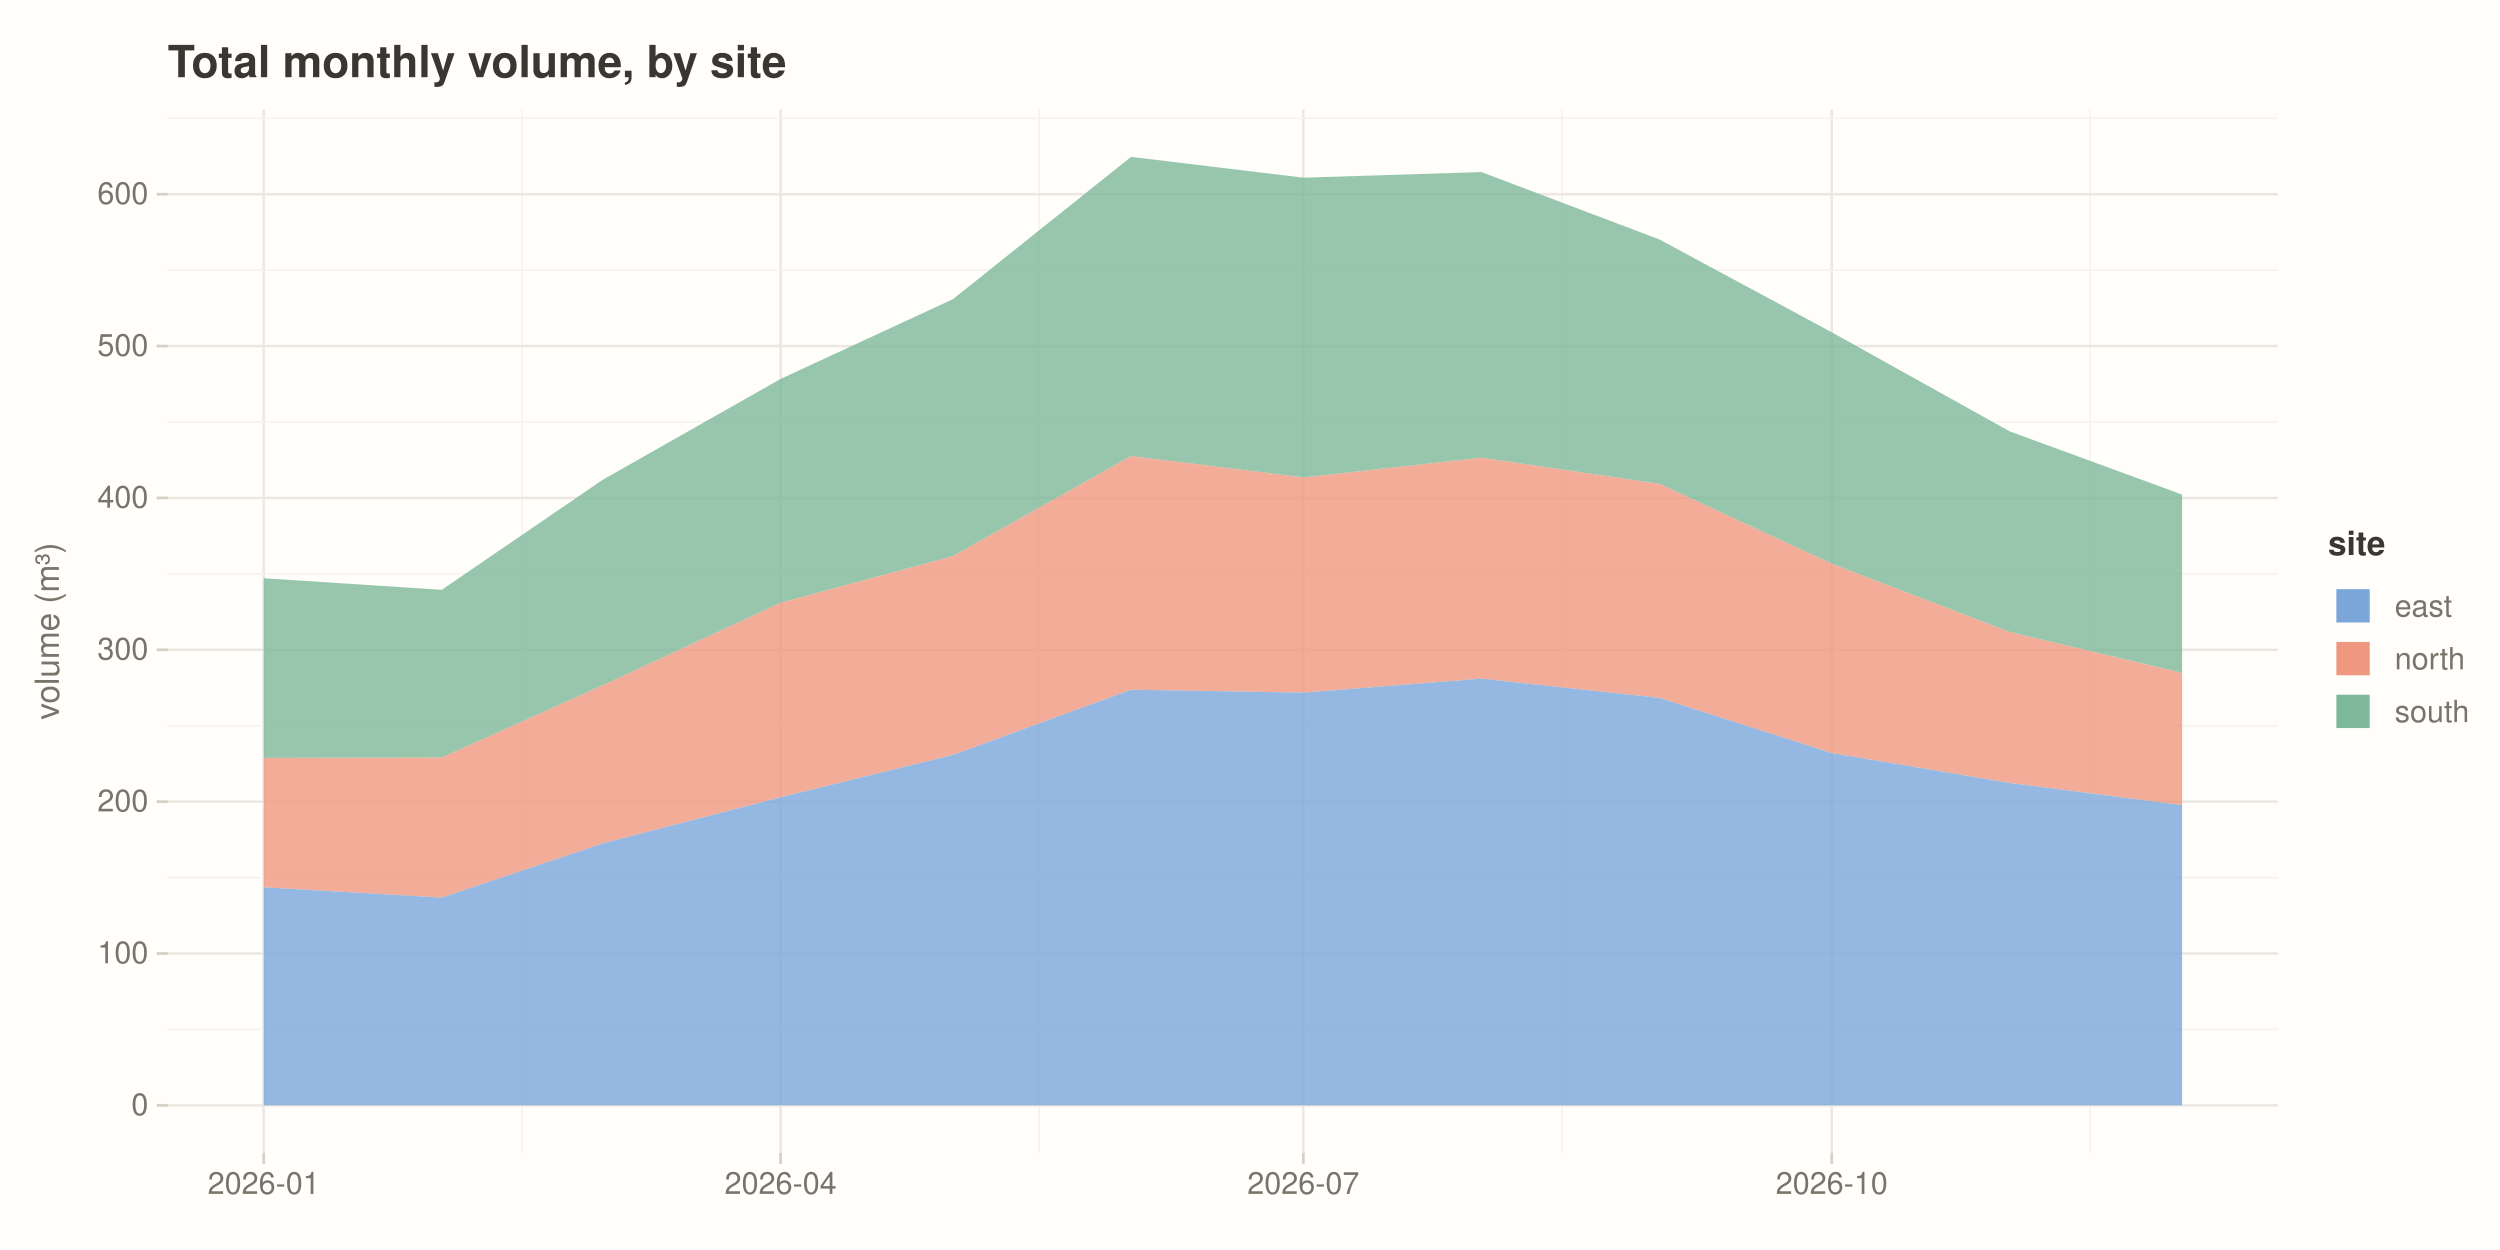
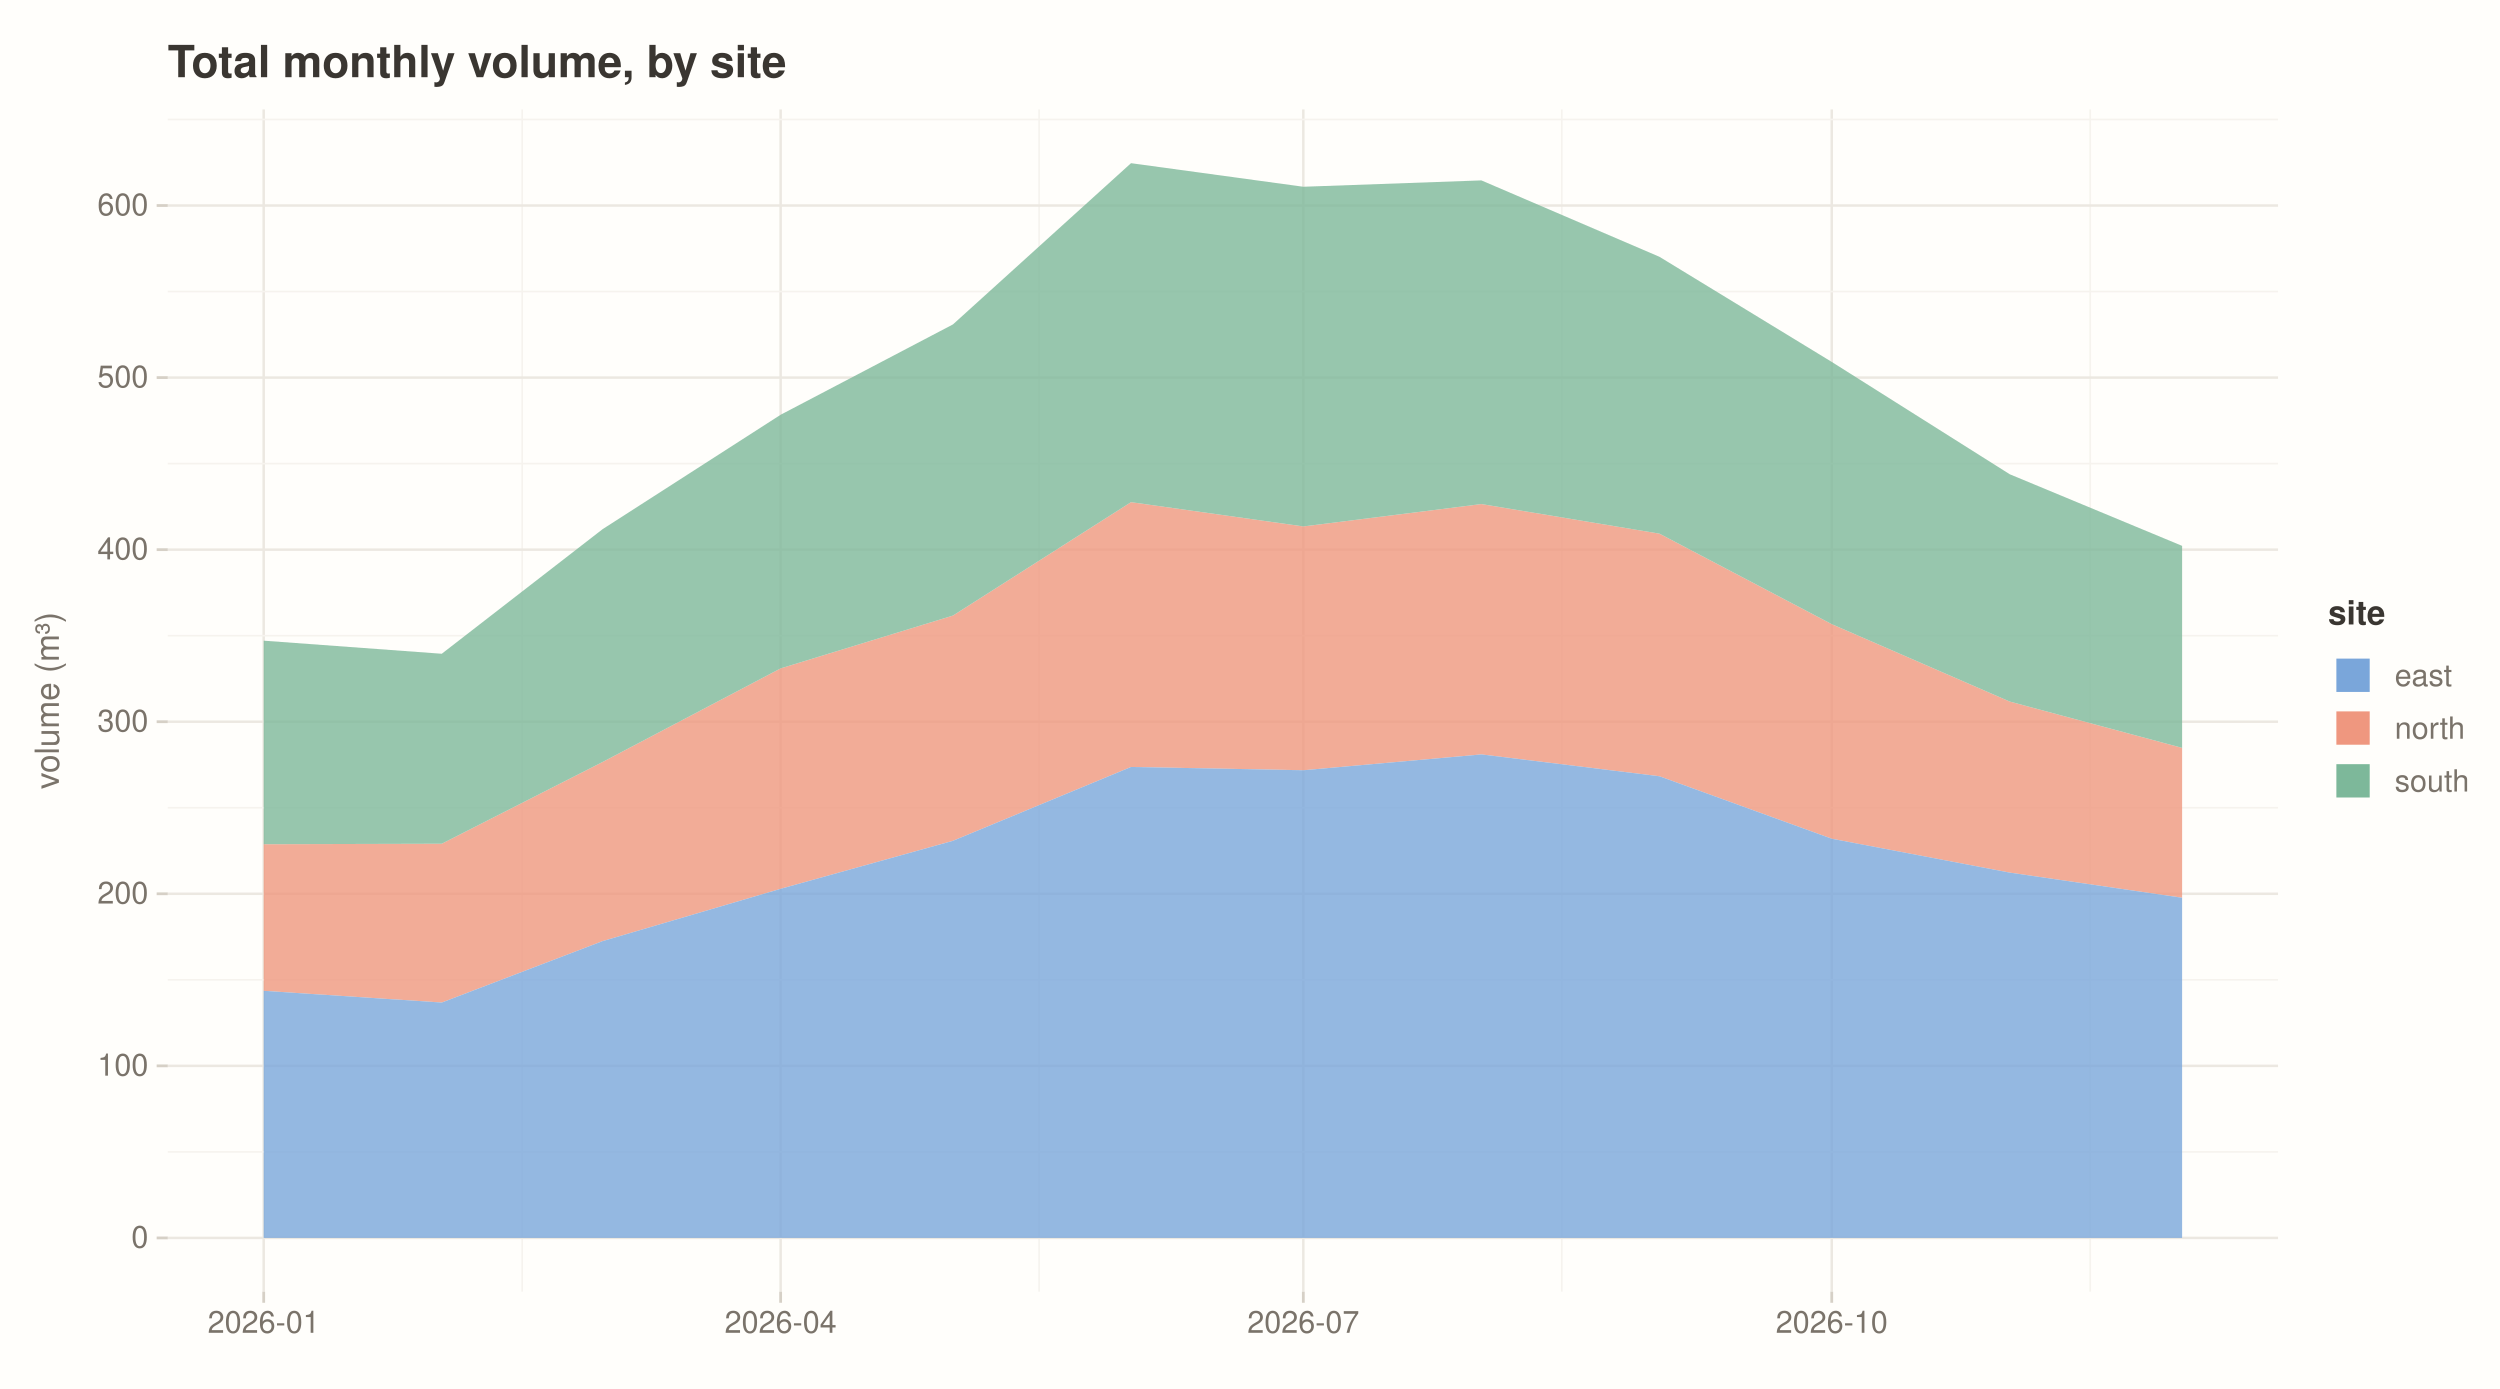
- <svg xmlns="http://www.w3.org/2000/svg" width="900" height="450" viewBox="0 0 900 450" font-family="Helvetica, Arial, 'Liberation Sans', sans-serif" font-size="12" style="color:#3A3631">
-   <rect width="900" height="450" fill="#FFFEFB" />
+ <svg xmlns="http://www.w3.org/2000/svg" width="900" height="500" viewBox="0 0 900 500" font-family="Helvetica, Arial, 'Liberation Sans', sans-serif" font-size="12" style="color:#3A3631">
+   <rect width="900" height="500" fill="#FFFEFB" />
  <text x="60.4" y="27.8" font-size="16" font-weight="bold" fill="#3A3631" text-anchor="start">Total monthly volume, by site</text>
-   <text transform="translate(21.2,227.2) rotate(-90)" text-anchor="middle" font-size="12" fill="#7A736A">volume (m³)</text>
+   <text transform="translate(21.2,252.2) rotate(-90)" text-anchor="middle" font-size="12" fill="#7A736A">volume (m³)</text>
  <g class="pt-panels">
    <g class="pt-panel" data-panel="0" transform="translate(31.4,39.4)" fill="currentColor" text-anchor="middle">
      <g aria-label="x-grid" aria-hidden="true" stroke="#F6F3EE" stroke-width="0.6">
-         <line x1="156.581" x2="156.581" y1="0" y2="375.6" />
-         <line x1="342.679" x2="342.679" y1="0" y2="375.6" />
-         <line x1="530.845" x2="530.845" y1="0" y2="375.6" />
-         <line x1="721.078" x2="721.078" y1="0" y2="375.6" />
+         <line x1="156.581" x2="156.581" y1="0" y2="425.6" />
+         <line x1="342.679" x2="342.679" y1="0" y2="425.6" />
+         <line x1="530.845" x2="530.845" y1="0" y2="425.6" />
+         <line x1="721.078" x2="721.078" y1="0" y2="425.6" />
      </g>
      <g aria-label="x-grid" aria-hidden="true" stroke="#ECE8E1" stroke-width="0.9">
-         <line x1="63.532" x2="63.532" y1="0" y2="375.6" />
-         <line x1="249.63" x2="249.63" y1="0" y2="375.6" />
-         <line x1="437.796" x2="437.796" y1="0" y2="375.6" />
-         <line x1="628.029" x2="628.029" y1="0" y2="375.6" />
+         <line x1="63.532" x2="63.532" y1="0" y2="425.6" />
+         <line x1="249.63" x2="249.63" y1="0" y2="425.6" />
+         <line x1="437.796" x2="437.796" y1="0" y2="425.6" />
+         <line x1="628.029" x2="628.029" y1="0" y2="425.6" />
      </g>
      <g aria-label="y-grid" aria-hidden="true" stroke="#F6F3EE" stroke-width="0.6">
-         <line x1="29" x2="788.694" y1="331.193" y2="331.193" />
-         <line x1="29" x2="788.694" y1="276.526" y2="276.526" />
-         <line x1="29" x2="788.694" y1="221.858" y2="221.858" />
-         <line x1="29" x2="788.694" y1="167.19" y2="167.19" />
-         <line x1="29" x2="788.694" y1="112.523" y2="112.523" />
-         <line x1="29" x2="788.694" y1="57.855" y2="57.855" />
-         <line x1="29" x2="788.694" y1="3.187" y2="3.187" />
+         <line x1="29" x2="788.694" y1="375.282" y2="375.282" />
+         <line x1="29" x2="788.694" y1="313.337" y2="313.337" />
+         <line x1="29" x2="788.694" y1="251.392" y2="251.392" />
+         <line x1="29" x2="788.694" y1="189.447" y2="189.447" />
+         <line x1="29" x2="788.694" y1="127.502" y2="127.502" />
+         <line x1="29" x2="788.694" y1="65.556" y2="65.556" />
+         <line x1="29" x2="788.694" y1="3.611" y2="3.611" />
      </g>
      <g aria-label="y-grid" aria-hidden="true" stroke="#ECE8E1" stroke-width="0.9">
-         <line x1="29" x2="788.694" y1="358.527" y2="358.527" />
-         <line x1="29" x2="788.694" y1="303.86" y2="303.86" />
-         <line x1="29" x2="788.694" y1="249.192" y2="249.192" />
-         <line x1="29" x2="788.694" y1="194.524" y2="194.524" />
-         <line x1="29" x2="788.694" y1="139.856" y2="139.856" />
-         <line x1="29" x2="788.694" y1="85.189" y2="85.189" />
-         <line x1="29" x2="788.694" y1="30.521" y2="30.521" />
+         <line x1="29" x2="788.694" y1="406.255" y2="406.255" />
+         <line x1="29" x2="788.694" y1="344.309" y2="344.309" />
+         <line x1="29" x2="788.694" y1="282.364" y2="282.364" />
+         <line x1="29" x2="788.694" y1="220.419" y2="220.419" />
+         <line x1="29" x2="788.694" y1="158.474" y2="158.474" />
+         <line x1="29" x2="788.694" y1="96.529" y2="96.529" />
+         <line x1="29" x2="788.694" y1="34.584" y2="34.584" />
      </g>
      <clipPath id="plot-clip-50">
-         <rect x="29" y="0" width="759.694" height="375.6" />
+         <rect x="29" y="0" width="759.694" height="425.6" />
      </clipPath>
      <g aria-label="area" clip-path="url(#plot-clip-50)">
        <g fill-opacity="0.8">
-           <path fill="#EF977F" d="M63.532,233.448L127.632,233.284L185.529,207.316L249.63,177.577L311.662,160.794L375.763,124.768L437.796,132.476L501.896,125.369L565.997,134.772L628.029,163.528L692.13,188.128L754.162,202.834L754.162,250.449L692.13,242.468L628.029,231.698L565.997,211.854L501.896,204.911L437.796,209.94L375.763,208.902L311.662,232.354L249.63,247.606L185.529,264.225L127.632,283.742L63.532,280.024Z" />
-           <path fill="#7DB89A" d="M63.532,168.776L127.632,172.93L185.529,133.351L249.63,96.997L311.662,68.296L375.763,17.073L437.796,24.562L501.896,22.539L565.997,46.812L628.029,80.214L692.13,115.912L754.162,138.654L754.162,202.834L692.13,188.128L628.029,163.528L565.997,134.772L501.896,125.369L437.796,132.476L375.763,124.768L311.662,160.794L249.63,177.577L185.529,207.316L127.632,233.284L63.532,233.448Z" />
-           <path fill="#7AA6DA" d="M63.532,280.024L127.632,283.742L185.529,264.225L249.63,247.606L311.662,232.354L375.763,208.902L437.796,209.94L501.896,204.911L565.997,211.854L628.029,231.698L692.13,242.468L754.162,250.449L754.162,358.527L692.13,358.527L628.029,358.527L565.997,358.527L501.896,358.527L437.796,358.527L375.763,358.527L311.662,358.527L249.63,358.527L185.529,358.527L127.632,358.527L63.532,358.527Z" />
+           <path fill="#EF977F" d="M63.532,264.524L127.632,264.338L185.529,234.914L249.63,201.216L311.662,182.199L375.763,141.377L437.796,150.112L501.896,142.059L565.997,152.713L628.029,185.296L692.13,213.172L754.162,229.835L754.162,283.789L692.13,274.745L628.029,262.542L565.997,240.056L501.896,232.189L437.796,237.888L375.763,236.711L311.662,263.285L249.63,280.568L185.529,299.399L127.632,321.514L63.532,317.301Z" />
+           <path fill="#7DB89A" d="M63.532,191.243L127.632,195.951L185.529,151.103L249.63,109.909L311.662,77.388L375.763,19.345L437.796,27.832L501.896,25.54L565.997,53.044L628.029,90.892L692.13,131.342L754.162,157.111L754.162,229.835L692.13,213.172L628.029,185.296L565.997,152.713L501.896,142.059L437.796,150.112L375.763,141.377L311.662,182.199L249.63,201.216L185.529,234.914L127.632,264.338L63.532,264.524Z" />
+           <path fill="#7AA6DA" d="M63.532,317.301L127.632,321.514L185.529,299.399L249.63,280.568L311.662,263.285L375.763,236.711L437.796,237.888L501.896,232.189L565.997,240.056L628.029,262.542L692.13,274.745L754.162,283.789L754.162,406.255L692.13,406.255L628.029,406.255L565.997,406.255L501.896,406.255L437.796,406.255L375.763,406.255L311.662,406.255L249.63,406.255L185.529,406.255L127.632,406.255L63.532,406.255Z" />
        </g>
      </g>
      <g aria-label="x-axis tick" aria-hidden="true" fill="none" stroke="#D6D0C6">
-         <path transform="translate(63.53155,375.6)" d="M0,0L0,4" />
-         <path transform="translate(249.6297,375.6)" d="M0,0L0,4" />
-         <path transform="translate(437.7956,375.6)" d="M0,0L0,4" />
-         <path transform="translate(628.0293,375.6)" d="M0,0L0,4" />
+         <path transform="translate(63.53155,425.6)" d="M0,0L0,4" />
+         <path transform="translate(249.6297,425.6)" d="M0,0L0,4" />
+         <path transform="translate(437.7956,425.6)" d="M0,0L0,4" />
+         <path transform="translate(628.0293,425.6)" d="M0,0L0,4" />
      </g>
      <g aria-label="x-axis tick label" fill="#7A736A" font-size="11" font-variant="tabular-nums" transform="translate(0,7)">
-         <text y="0.71em" transform="translate(63.53155,375.6)">2026-01</text>
-         <text y="0.71em" transform="translate(249.6297,375.6)">2026-04</text>
-         <text y="0.71em" transform="translate(437.7956,375.6)">2026-07</text>
-         <text y="0.71em" transform="translate(628.0293,375.6)">2026-10</text>
+         <text y="0.71em" transform="translate(63.53155,425.6)">2026-01</text>
+         <text y="0.71em" transform="translate(249.6297,425.6)">2026-04</text>
+         <text y="0.71em" transform="translate(437.7956,425.6)">2026-07</text>
+         <text y="0.71em" transform="translate(628.0293,425.6)">2026-10</text>
      </g>
      <g aria-label="y-axis tick" aria-hidden="true" fill="none" stroke="#D6D0C6">
-         <path transform="translate(29,358.5273)" d="M0,0L-4,0" />
-         <path transform="translate(29,303.8596)" d="M0,0L-4,0" />
-         <path transform="translate(29,249.1918)" d="M0,0L-4,0" />
-         <path transform="translate(29,194.5241)" d="M0,0L-4,0" />
-         <path transform="translate(29,139.8564)" d="M0,0L-4,0" />
-         <path transform="translate(29,85.1887)" d="M0,0L-4,0" />
-         <path transform="translate(29,30.52099)" d="M0,0L-4,0" />
+         <path transform="translate(29,406.2545)" d="M0,0L-4,0" />
+         <path transform="translate(29,344.3094)" d="M0,0L-4,0" />
+         <path transform="translate(29,282.3643)" d="M0,0L-4,0" />
+         <path transform="translate(29,220.4192)" d="M0,0L-4,0" />
+         <path transform="translate(29,158.4741)" d="M0,0L-4,0" />
+         <path transform="translate(29,96.52905)" d="M0,0L-4,0" />
+         <path transform="translate(29,34.58395)" d="M0,0L-4,0" />
      </g>
      <g aria-label="y-axis tick label" fill="#7A736A" text-anchor="end" font-size="11" font-variant="tabular-nums" transform="translate(-7,0)">
-         <text y="0.32em" transform="translate(29,358.5273)">0</text>
-         <text y="0.32em" transform="translate(29,303.8596)">100</text>
-         <text y="0.32em" transform="translate(29,249.1918)">200</text>
-         <text y="0.32em" transform="translate(29,194.5241)">300</text>
-         <text y="0.32em" transform="translate(29,139.8564)">400</text>
-         <text y="0.32em" transform="translate(29,85.1887)">500</text>
-         <text y="0.32em" transform="translate(29,30.52099)">600</text>
+         <text y="0.32em" transform="translate(29,406.2545)">0</text>
+         <text y="0.32em" transform="translate(29,344.3094)">100</text>
+         <text y="0.32em" transform="translate(29,282.3643)">200</text>
+         <text y="0.32em" transform="translate(29,220.4192)">300</text>
+         <text y="0.32em" transform="translate(29,158.4741)">400</text>
+         <text y="0.32em" transform="translate(29,96.52905)">500</text>
+         <text y="0.32em" transform="translate(29,34.58395)">600</text>
      </g>
    </g>
  </g>
-   <g class="pt-legend" font-size="11" transform="translate(838.094,188.8)">
+   <g class="pt-legend" font-size="11" transform="translate(838.094,213.8)">
    <text y="11" font-weight="bold" font-size="12" fill="#3A3631">site</text>
    <g class="pt-key" data-index="0" transform="translate(0,19.8)" opacity="1">
      <rect width="44.79" height="19" fill="transparent" />
      <rect x="3" y="3.5" width="12" height="12" fill="#7AA6DA" />
      <text x="24" y="9.5" dy="0.35em" fill="#7A736A">east</text>
    </g>
    <g class="pt-key" data-index="1" transform="translate(0,38.8)" opacity="1">
      <rect width="49.069" height="19" fill="transparent" />
      <rect x="3" y="3.5" width="12" height="12" fill="#EF977F" />
      <text x="24" y="9.5" dy="0.35em" fill="#7A736A">north</text>
    </g>
    <g class="pt-key" data-index="2" transform="translate(0,57.8)" opacity="1">
      <rect width="50.906" height="19" fill="transparent" />
      <rect x="3" y="3.5" width="12" height="12" fill="#7DB89A" />
      <text x="24" y="9.5" dy="0.35em" fill="#7A736A">south</text>
    </g>
  </g>
</svg>
